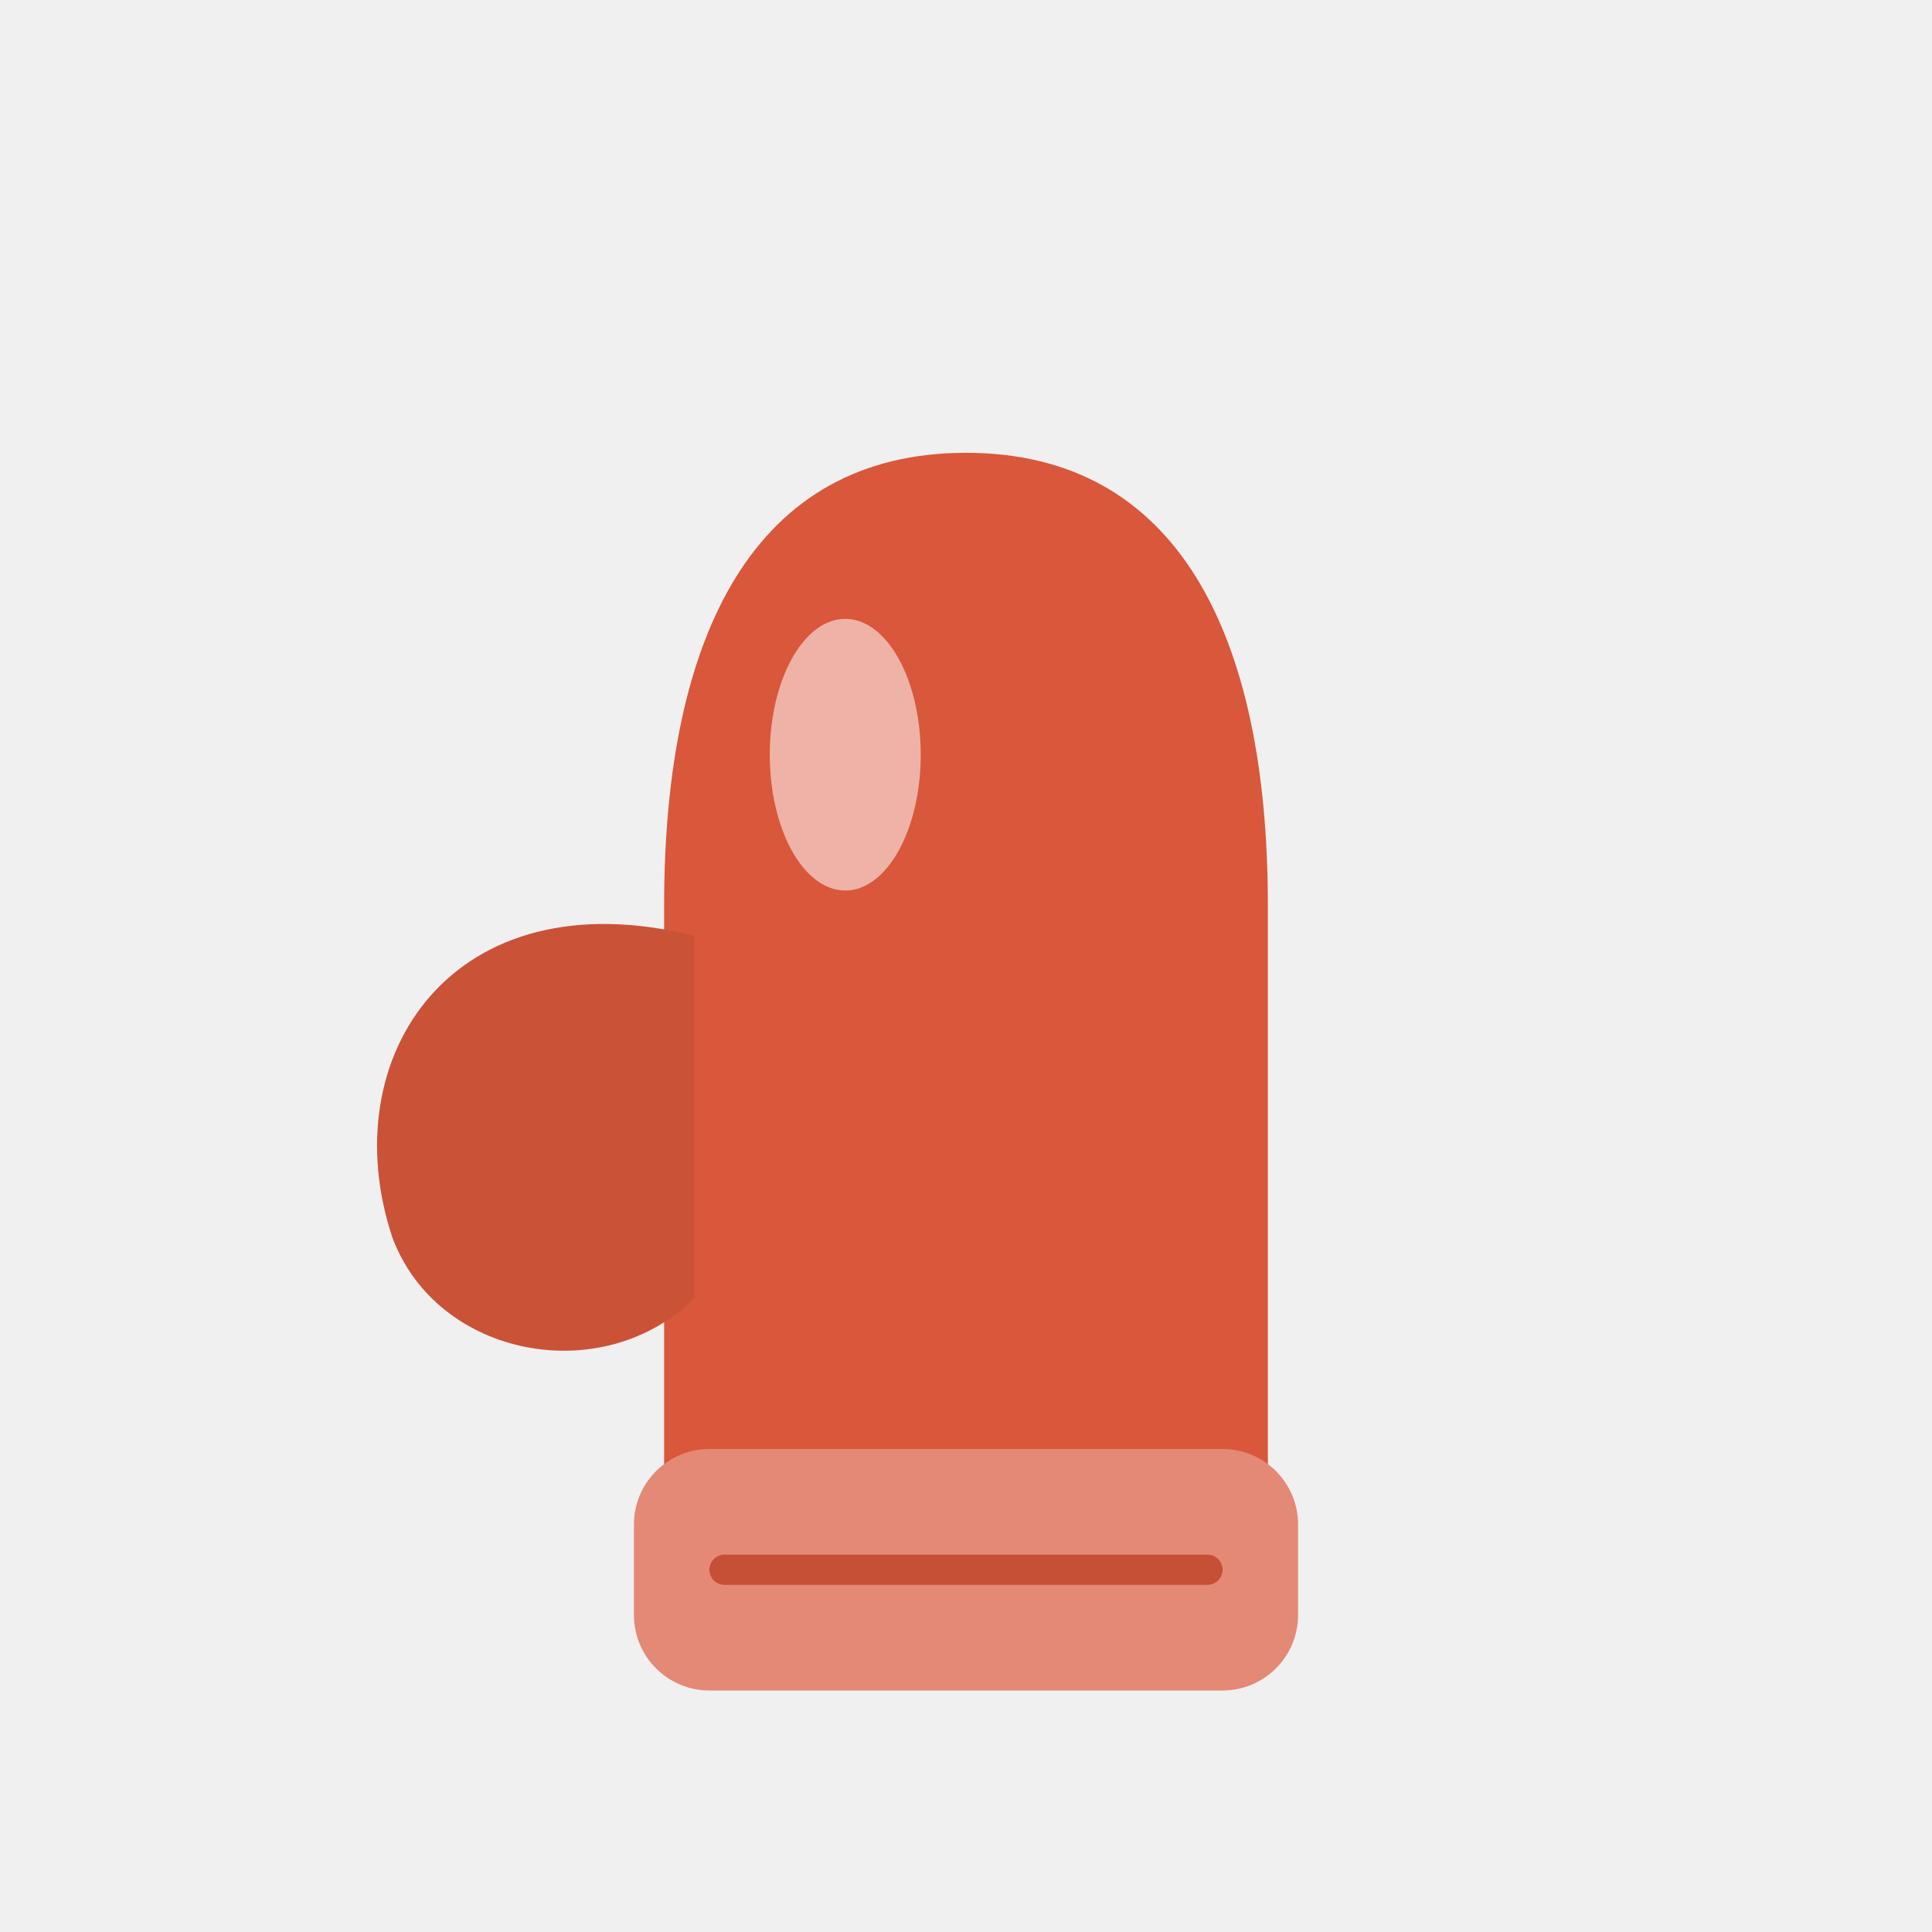
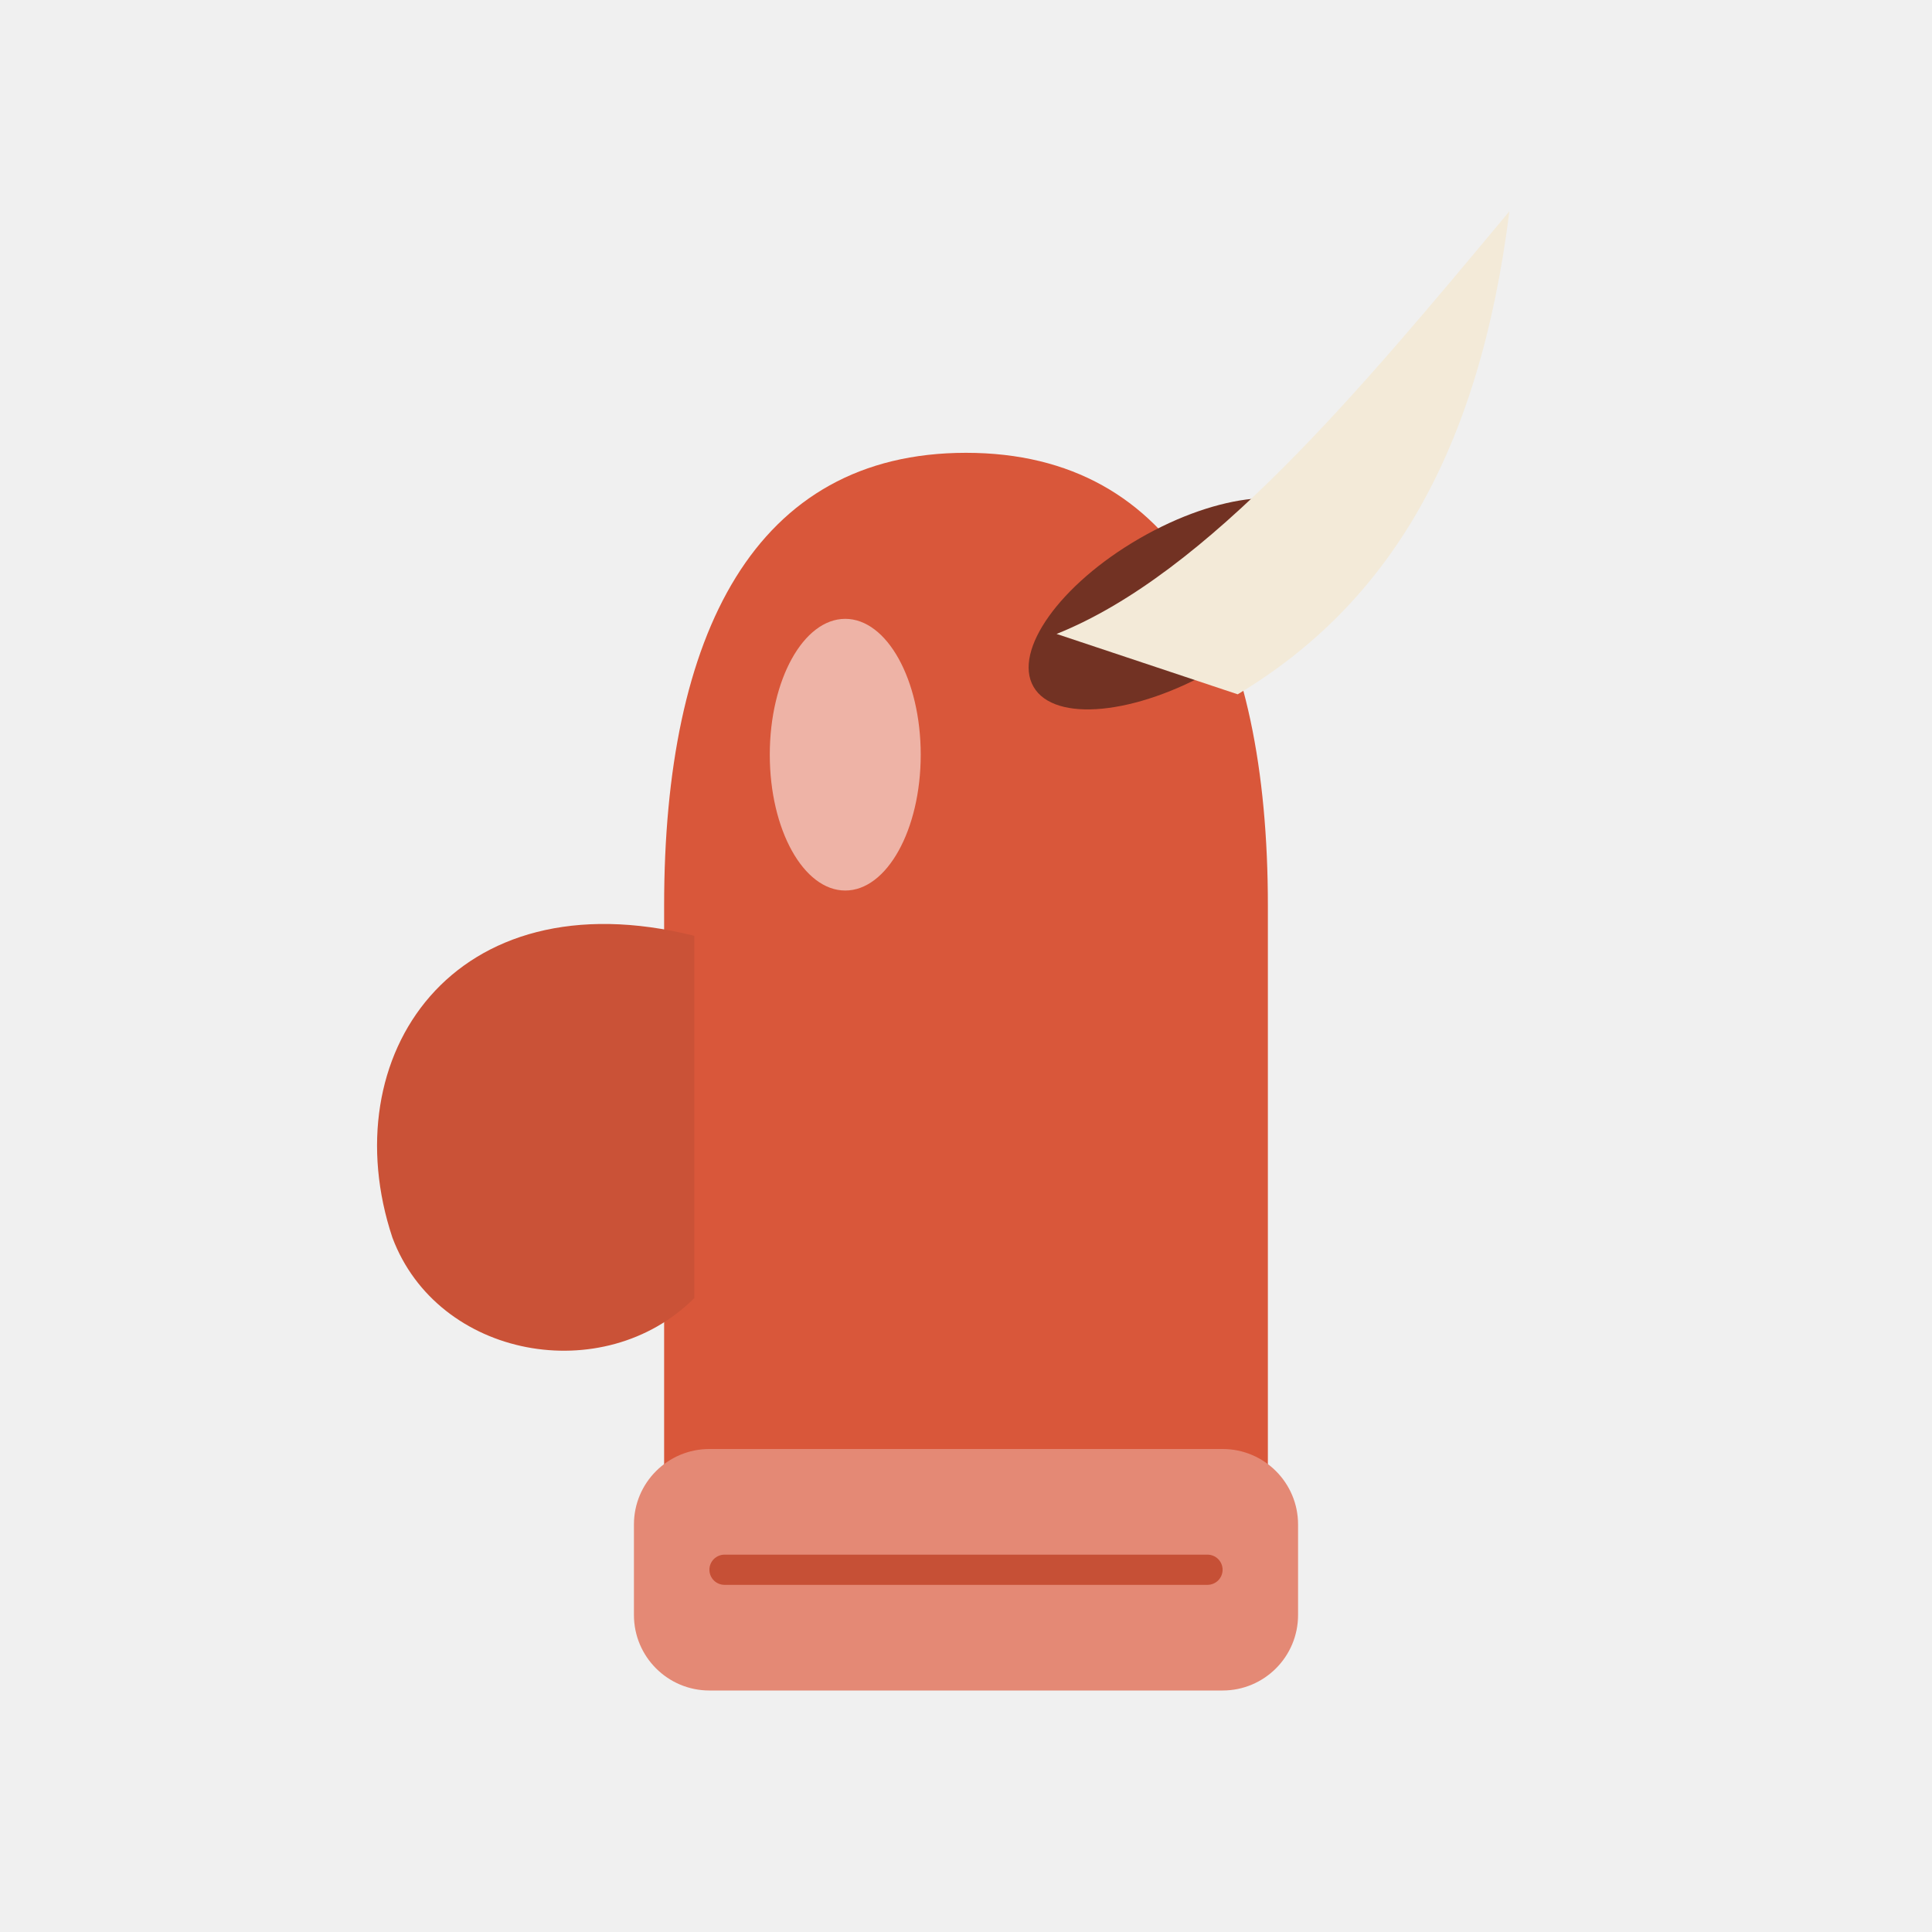
<svg xmlns="http://www.w3.org/2000/svg" width="256" height="256" viewBox="0 0 128 128">
  <path d="M44 108V60c0-18 6-30 20-30s20 12 20 30v48Z" fill="#d9573a" />
  <path d="M46 62c-16-4-24 8-20 20 3 8 14 10 20 4Z" fill="#ca5237" />
  <rect x="42" y="96" width="44" height="16" rx="5" fill="#e48975" />
  <path d="M48 104h32" fill="none" stroke="#c65036" stroke-width="2" stroke-linecap="round" stroke-linejoin="round" />
  <ellipse cx="56" cy="50" rx="5" ry="9" fill="#ffffff" fill-opacity="0.55" />
+   <ellipse cx="78" cy="40" rx="11" ry="5" fill="#723223" transform="rotate(-30 78 40)" />
+   <path d="M70 42C80 38 90 26 100 14C98 30 92 40 82 46Z" fill="#f3ead8" />
</svg>
